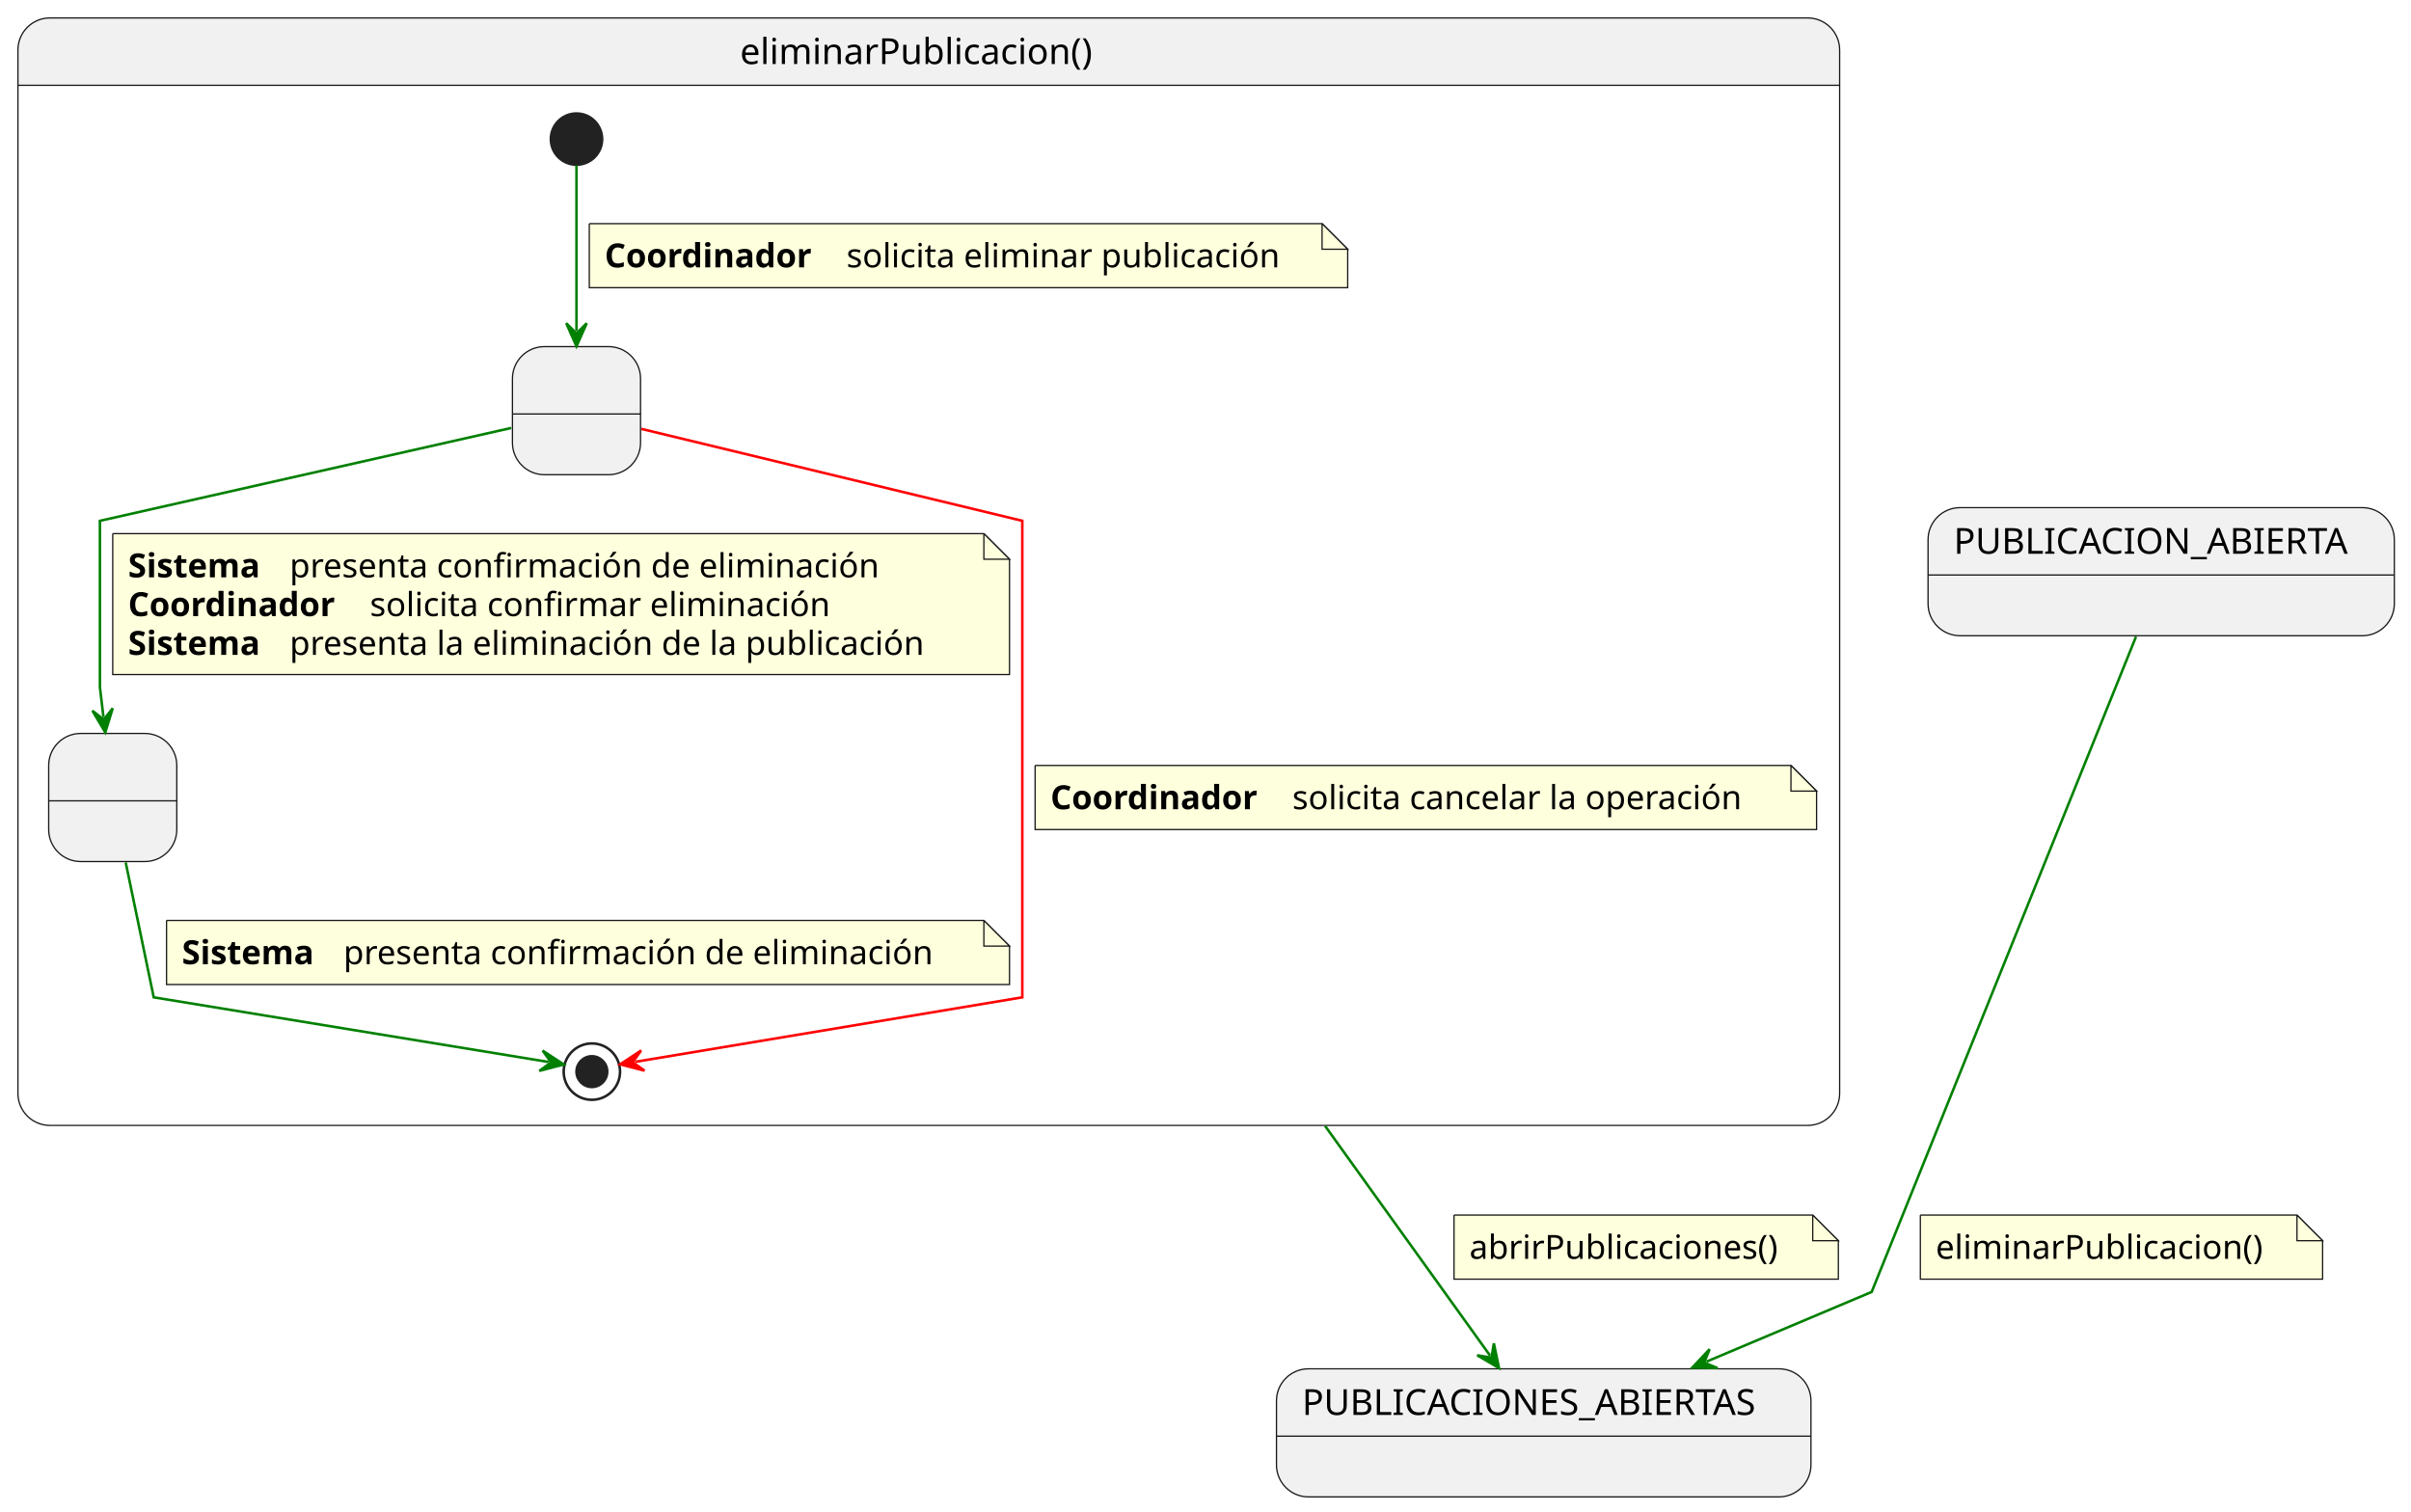
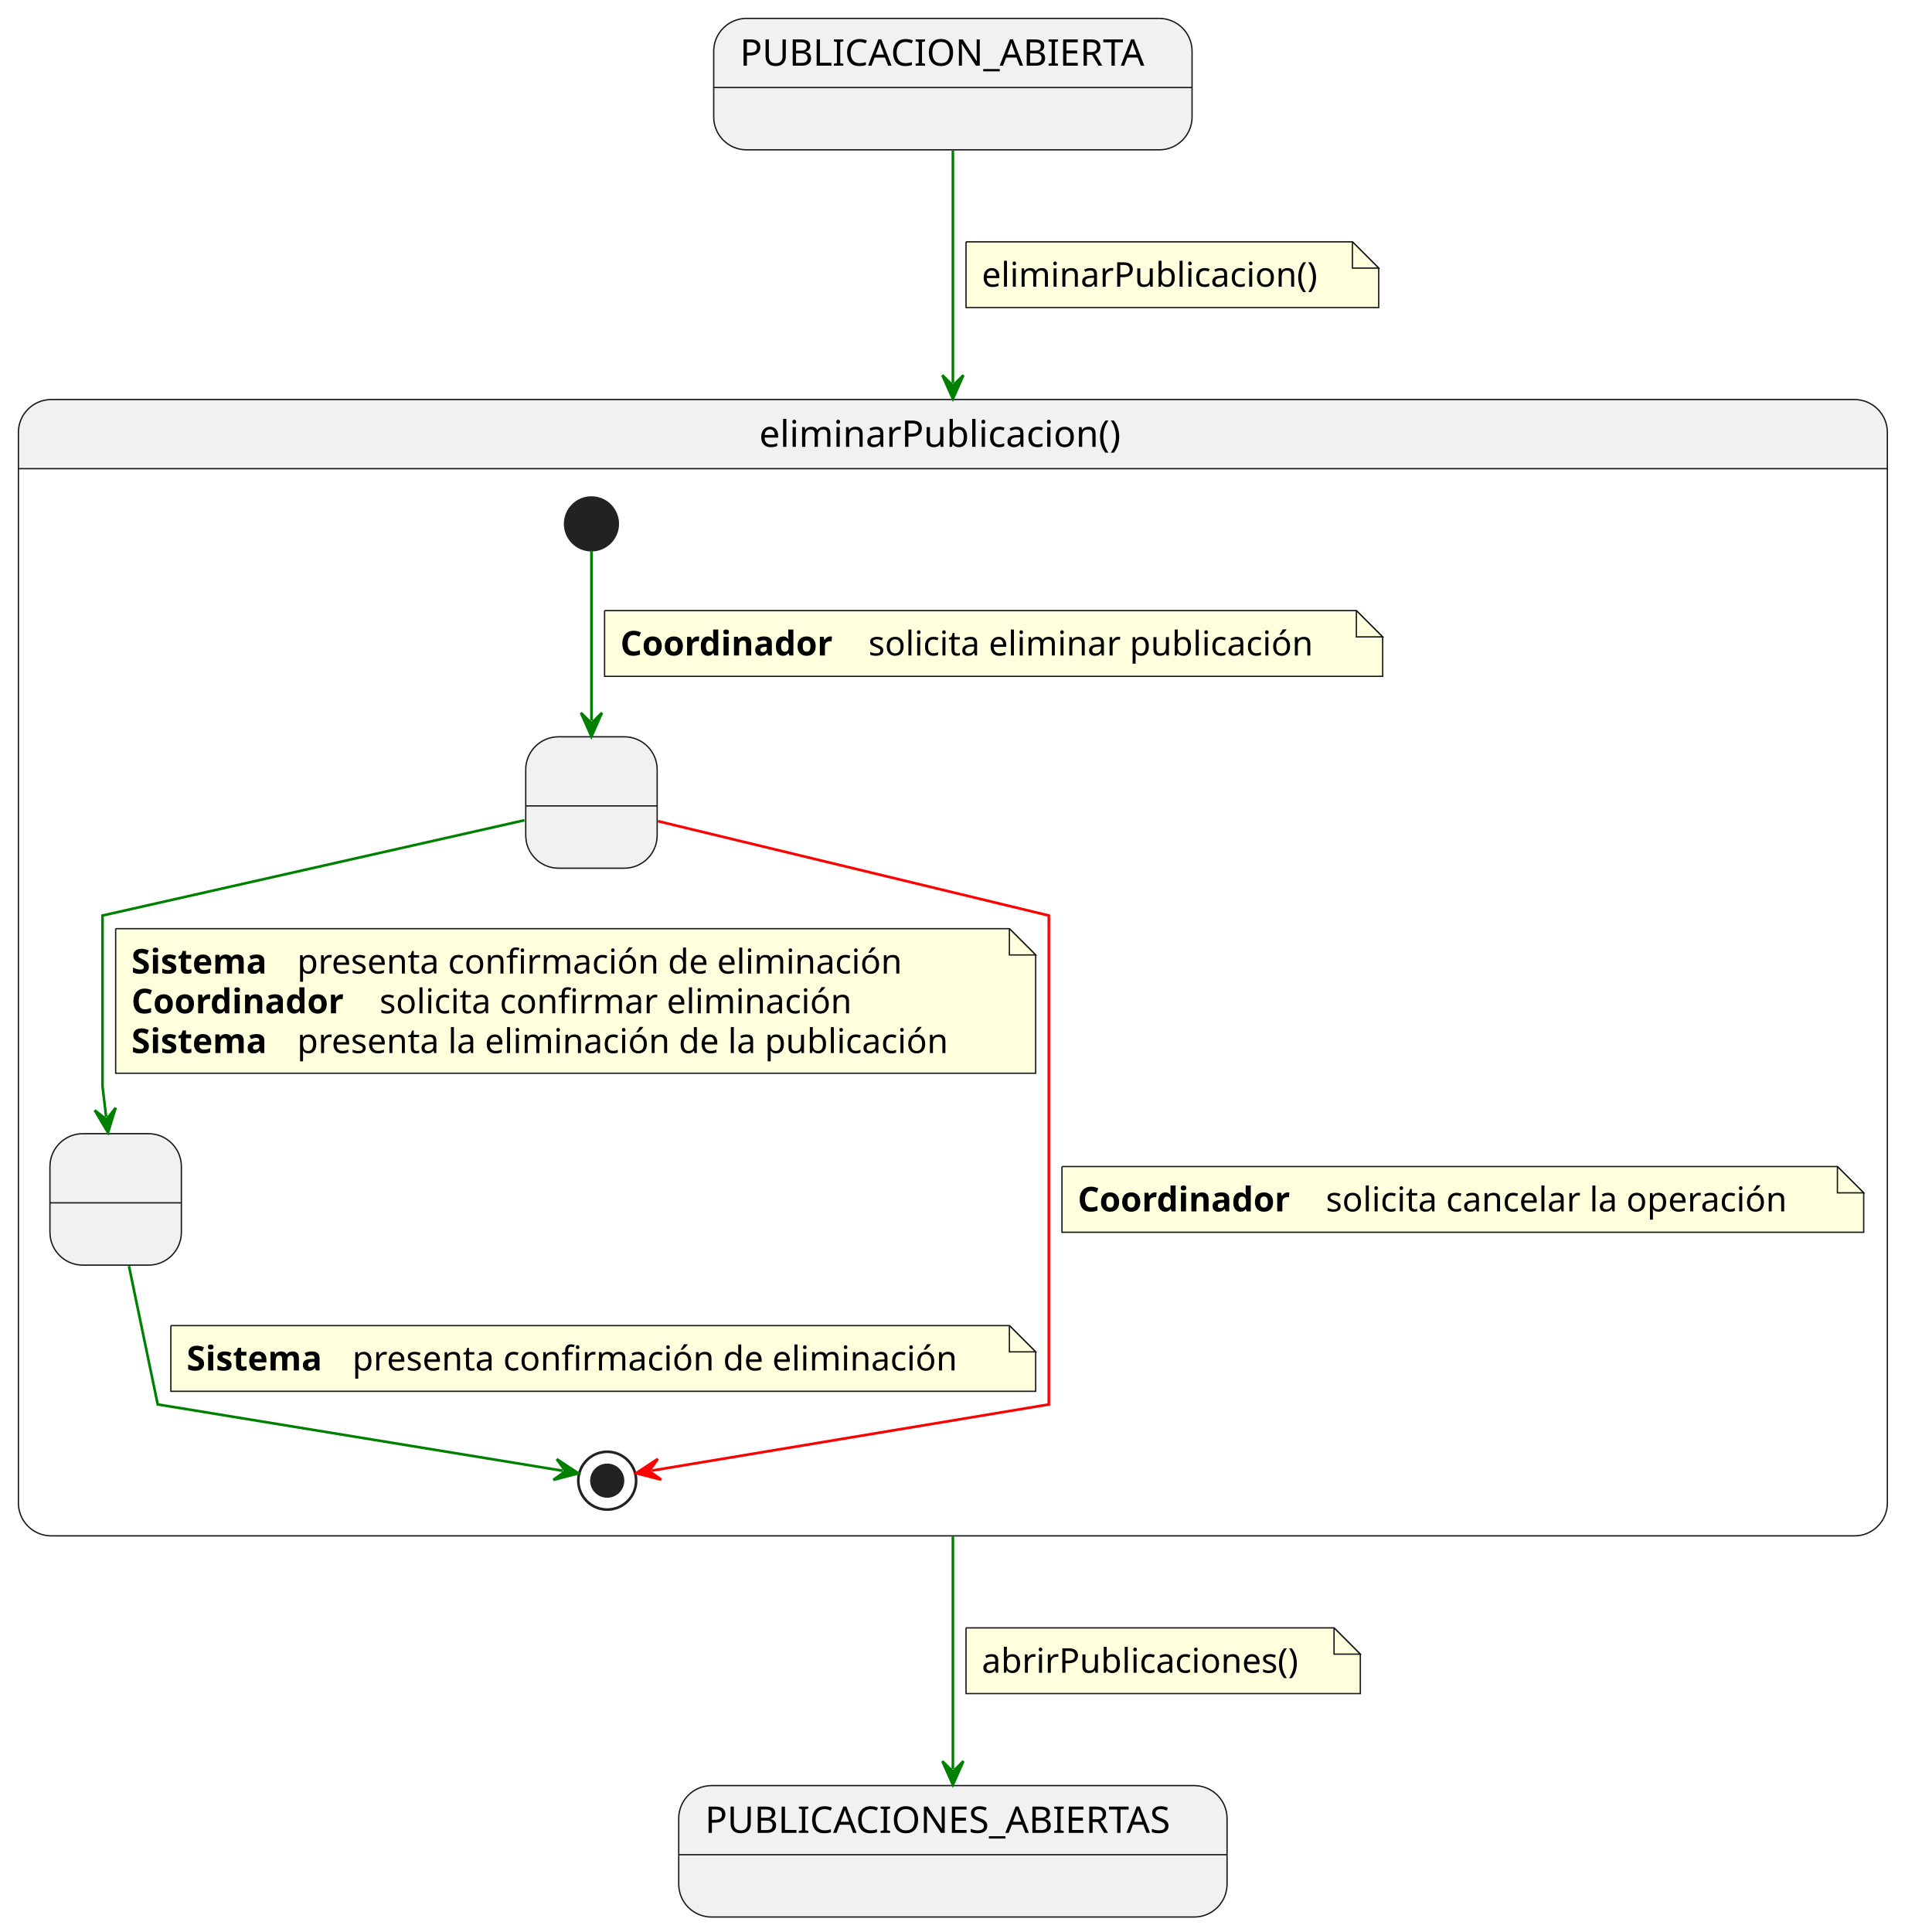
- <svg xmlns="http://www.w3.org/2000/svg" contentStyleType="text/css" data-diagram-type="STATE" height="590px" preserveAspectRatio="none" style="width:941px;height:590px;background:#FFFFFF;" version="1.1" viewBox="0 0 941 590" width="941px" zoomAndPan="magnify">
+ <svg xmlns="http://www.w3.org/2000/svg" contentStyleType="text/css" data-diagram-type="STATE" height="735px" preserveAspectRatio="none" style="width:731px;height:735px;background:#FFFFFF;" version="1.1" viewBox="0 0 731 735" width="731px" zoomAndPan="magnify">
  <defs />
  <g>
-     <path d="M19.5,7 L705.5,7 A12.5,12.5 0 0 1 718,19.5 L718,33.297 L7,33.297 L7,19.5 A12.5,12.5 0 0 1 19.5,7" fill="#F1F1F1" />
-     <rect fill="none" height="432.297" rx="12.5" ry="12.5" style="stroke:#181818;stroke-width:0.5;" width="711" x="7" y="7" />
-     <line style="stroke:#181818;stroke-width:0.5;" x1="7" x2="718" y1="33.297" y2="33.297" />
-     <text fill="#000000" font-family="sans-serif" font-size="14" lengthAdjust="spacing" textLength="147.335" x="288.832" y="24.995">eliminarPublicacion()</text>
    <g>
-       <rect fill="#F1F1F1" height="50" rx="12.5" ry="12.5" style="stroke:#181818;stroke-width:0.5;" width="50" x="200" y="135.297" />
-       <line style="stroke:#181818;stroke-width:0.5;" x1="200" x2="250" y1="161.594" y2="161.594" />
-       <text fill="#000000" font-family="sans-serif" font-size="14" lengthAdjust="spacing" textLength="4.45" x="222.775" y="153.292"> </text>
+       <rect fill="#F1F1F1" height="50" rx="12.5" ry="12.5" style="stroke:#181818;stroke-width:0.5;" width="181.984" x="271.51" y="7" />
+       <line style="stroke:#181818;stroke-width:0.5;" x1="271.51" x2="453.494" y1="33.297" y2="33.297" />
+       <text fill="#000000" font-family="sans-serif" font-size="14" lengthAdjust="spacing" textLength="161.984" x="281.51" y="24.995">PUBLICACION_ABIERTA</text>
+     </g>
+     <path d="M19.5,152 L705.5,152 A12.5,12.5 0 0 1 718,164.5 L718,178.297 L7,178.297 L7,164.5 A12.5,12.5 0 0 1 19.5,152" fill="#F1F1F1" />
+     <rect fill="none" height="432.297" rx="12.5" ry="12.5" style="stroke:#181818;stroke-width:0.5;" width="711" x="7" y="152" />
+     <line style="stroke:#181818;stroke-width:0.5;" x1="7" x2="718" y1="178.297" y2="178.297" />
+     <text fill="#000000" font-family="sans-serif" font-size="14" lengthAdjust="spacing" textLength="147.335" x="288.832" y="169.995">eliminarPublicacion()</text>
+     <g>
+       <rect fill="#F1F1F1" height="50" rx="12.5" ry="12.5" style="stroke:#181818;stroke-width:0.5;" width="50" x="200" y="280.297" />
+       <line style="stroke:#181818;stroke-width:0.5;" x1="200" x2="250" y1="306.594" y2="306.594" />
+       <text fill="#000000" font-family="sans-serif" font-size="14" lengthAdjust="spacing" textLength="4.45" x="222.775" y="298.292"> </text>
    </g>
    <g>
-       <rect fill="#F1F1F1" height="50" rx="12.5" ry="12.5" style="stroke:#181818;stroke-width:0.5;" width="50" x="19" y="286.297" />
-       <line style="stroke:#181818;stroke-width:0.5;" x1="19" x2="69" y1="312.594" y2="312.594" />
-       <text fill="#000000" font-family="sans-serif" font-size="14" lengthAdjust="spacing" textLength="4.45" x="41.775" y="304.292"> </text>
+       <rect fill="#F1F1F1" height="50" rx="12.5" ry="12.5" style="stroke:#181818;stroke-width:0.5;" width="50" x="19" y="431.297" />
+       <line style="stroke:#181818;stroke-width:0.5;" x1="19" x2="69" y1="457.594" y2="457.594" />
+       <text fill="#000000" font-family="sans-serif" font-size="14" lengthAdjust="spacing" textLength="4.45" x="41.775" y="449.292"> </text>
    </g>
-     <ellipse cx="225" cy="54.297" fill="#222222" rx="10" ry="10" style="stroke:#222222;stroke-width:1;" />
-     <ellipse cx="231" cy="418.297" fill="none" rx="11" ry="11" style="stroke:#222222;stroke-width:1;" />
-     <ellipse cx="231" cy="418.297" fill="#222222" rx="6" ry="6" style="stroke:#222222;stroke-width:1;" />
-     <g class="link" data-entity-1="ent0002" data-entity-2="ent0003" data-link-type="dependency" data-source-line="8" id="lnk3">
-       <path d="M225,64.527 C225,80.237 225,106.657 225,129.167" fill="none" id="*start*eliminarPublicacion-to-ConfirmandoEliminacion" style="stroke:#008000;stroke-width:1;" />
-       <polygon fill="#008000" points="225,135.167,229,126.167,225,130.167,221,126.167,225,135.167" style="stroke:#008000;stroke-width:1;" />
-       <path d="M230,87.297 L230,112.297 L526,112.297 L526,97.297 L516,87.297 L230,87.297" fill="#FEFFDD" style="stroke:#181818;stroke-width:0.5;" />
-       <path d="M516,87.297 L516,97.297 L526,97.297 L516,87.297" fill="#FEFFDD" style="stroke:#181818;stroke-width:0.5;" />
-       <text fill="#000000" font-family="sans-serif" font-size="13" font-weight="bold" lengthAdjust="spacing" textLength="90.251" x="236" y="104.364">Coordinador</text>
-       <text fill="#000000" font-family="sans-serif" font-size="13" lengthAdjust="spacing" textLength="181.118" x="330.383" y="104.364">solicita eliminar publicación</text>
+     <ellipse cx="225" cy="199.297" fill="#222222" rx="10" ry="10" style="stroke:#222222;stroke-width:1;" />
+     <ellipse cx="231" cy="563.297" fill="none" rx="11" ry="11" style="stroke:#222222;stroke-width:1;" />
+     <ellipse cx="231" cy="563.297" fill="#222222" rx="6" ry="6" style="stroke:#222222;stroke-width:1;" />
+     <g class="link" data-entity-1="ent0003" data-entity-2="ent0004" data-link-type="dependency" data-source-line="14" id="lnk4">
+       <path d="M225,209.527 C225,225.237 225,251.657 225,274.167" fill="none" id="*start*eliminarPublicacion-to-ConfirmandoEliminacion" style="stroke:#008000;stroke-width:1;" />
+       <polygon fill="#008000" points="225,280.167,229,271.167,225,275.167,221,271.167,225,280.167" style="stroke:#008000;stroke-width:1;" />
+       <path d="M230,232.297 L230,257.297 L526,257.297 L526,242.297 L516,232.297 L230,232.297" fill="#FEFFDD" style="stroke:#181818;stroke-width:0.5;" />
+       <path d="M516,232.297 L516,242.297 L526,242.297 L516,232.297" fill="#FEFFDD" style="stroke:#181818;stroke-width:0.5;" />
+       <text fill="#000000" font-family="sans-serif" font-size="13" font-weight="bold" lengthAdjust="spacing" textLength="90.251" x="236" y="249.364">Coordinador</text>
+       <text fill="#000000" font-family="sans-serif" font-size="13" lengthAdjust="spacing" textLength="181.118" x="330.383" y="249.364">solicita eliminar publicación</text>
    </g>
-     <g class="link" data-entity-1="ent0003" data-entity-2="ent0004" data-link-type="dependency" data-source-line="13" id="lnk4">
-       <path d="M199.53,167.047 C148.59,178.547 39,203.297 39,203.297 C39,203.297 39,268.297 39,268.297 C39,268.297 39.281,270.669 40.381,279.909" fill="none" id="ConfirmandoEliminacion-to-PublicacionEliminada" style="stroke:#008000;stroke-width:1;" />
-       <polygon fill="#008000" points="41.09,285.867,43.998,276.457,40.499,280.902,36.054,277.403,41.09,285.867" style="stroke:#008000;stroke-width:1;" />
-       <path d="M44,208.297 L44,263.297 L394,263.297 L394,218.297 L384,208.297 L44,208.297" fill="#FEFFDD" style="stroke:#181818;stroke-width:0.5;" />
-       <path d="M384,208.297 L384,218.297 L394,218.297 L384,208.297" fill="#FEFFDD" style="stroke:#181818;stroke-width:0.5;" />
-       <text fill="#000000" font-family="sans-serif" font-size="13" font-weight="bold" lengthAdjust="spacing" textLength="58.906" x="50" y="225.364">Sistema</text>
-       <text fill="#000000" font-family="sans-serif" font-size="13" lengthAdjust="spacing" textLength="245.426" x="113.039" y="225.364">presenta confirmación de eliminación</text>
-       <text fill="#000000" font-family="sans-serif" font-size="13" font-weight="bold" lengthAdjust="spacing" textLength="90.251" x="50" y="240.497">Coordinador</text>
-       <text fill="#000000" font-family="sans-serif" font-size="13" lengthAdjust="spacing" textLength="191.541" x="144.383" y="240.497">solicita confirmar eliminación</text>
-       <text fill="#000000" font-family="sans-serif" font-size="13" font-weight="bold" lengthAdjust="spacing" textLength="58.906" x="50" y="255.629">Sistema</text>
-       <text fill="#000000" font-family="sans-serif" font-size="13" lengthAdjust="spacing" textLength="266.424" x="113.039" y="255.629">presenta la eliminación de la publicación</text>
+     <g class="link" data-entity-1="ent0004" data-entity-2="ent0005" data-link-type="dependency" data-source-line="19" id="lnk5">
+       <path d="M199.53,312.047 C148.59,323.547 39,348.297 39,348.297 C39,348.297 39,413.297 39,413.297 C39,413.297 39.281,415.669 40.381,424.909" fill="none" id="ConfirmandoEliminacion-to-PublicacionEliminada" style="stroke:#008000;stroke-width:1;" />
+       <polygon fill="#008000" points="41.09,430.867,43.998,421.457,40.499,425.902,36.054,422.403,41.09,430.867" style="stroke:#008000;stroke-width:1;" />
+       <path d="M44,353.297 L44,408.297 L394,408.297 L394,363.297 L384,353.297 L44,353.297" fill="#FEFFDD" style="stroke:#181818;stroke-width:0.5;" />
+       <path d="M384,353.297 L384,363.297 L394,363.297 L384,353.297" fill="#FEFFDD" style="stroke:#181818;stroke-width:0.5;" />
+       <text fill="#000000" font-family="sans-serif" font-size="13" font-weight="bold" lengthAdjust="spacing" textLength="58.906" x="50" y="370.364">Sistema</text>
+       <text fill="#000000" font-family="sans-serif" font-size="13" lengthAdjust="spacing" textLength="245.426" x="113.039" y="370.364">presenta confirmación de eliminación</text>
+       <text fill="#000000" font-family="sans-serif" font-size="13" font-weight="bold" lengthAdjust="spacing" textLength="90.251" x="50" y="385.497">Coordinador</text>
+       <text fill="#000000" font-family="sans-serif" font-size="13" lengthAdjust="spacing" textLength="191.541" x="144.383" y="385.497">solicita confirmar eliminación</text>
+       <text fill="#000000" font-family="sans-serif" font-size="13" font-weight="bold" lengthAdjust="spacing" textLength="58.906" x="50" y="400.629">Sistema</text>
+       <text fill="#000000" font-family="sans-serif" font-size="13" lengthAdjust="spacing" textLength="266.424" x="113.039" y="400.629">presenta la eliminación de la publicación</text>
    </g>
-     <g class="link" data-entity-1="ent0003" data-entity-2="ent0005" data-link-type="dependency" data-source-line="20" id="lnk6">
-       <path d="M250.3,167.407 C298.56,179.057 399,203.297 399,203.297 C399,203.297 399,389.297 399,389.297 C399,389.297 285.318,408.24 247.938,414.471" fill="none" id="ConfirmandoEliminacion-to-*end*eliminarPublicacion" style="stroke:#FF0000;stroke-width:1;" />
-       <polygon fill="#FF0000" points="242.02,415.457,251.555,417.923,246.952,414.635,250.24,410.032,242.02,415.457" style="stroke:#FF0000;stroke-width:1;" />
-       <path d="M404,298.797 L404,323.797 L709,323.797 L709,308.797 L699,298.797 L404,298.797" fill="#FEFFDD" style="stroke:#181818;stroke-width:0.5;" />
-       <path d="M699,298.797 L699,308.797 L709,308.797 L699,298.797" fill="#FEFFDD" style="stroke:#181818;stroke-width:0.5;" />
-       <text fill="#000000" font-family="sans-serif" font-size="13" font-weight="bold" lengthAdjust="spacing" textLength="90.251" x="410" y="315.864">Coordinador</text>
-       <text fill="#000000" font-family="sans-serif" font-size="13" lengthAdjust="spacing" textLength="189.636" x="504.383" y="315.864">solicita cancelar la operación</text>
+     <g class="link" data-entity-1="ent0004" data-entity-2="ent0006" data-link-type="dependency" data-source-line="26" id="lnk7">
+       <path d="M250.3,312.407 C298.56,324.057 399,348.297 399,348.297 C399,348.297 399,534.297 399,534.297 C399,534.297 285.318,553.24 247.938,559.471" fill="none" id="ConfirmandoEliminacion-to-*end*eliminarPublicacion" style="stroke:#FF0000;stroke-width:1;" />
+       <polygon fill="#FF0000" points="242.02,560.457,251.555,562.923,246.952,559.635,250.24,555.032,242.02,560.457" style="stroke:#FF0000;stroke-width:1;" />
+       <path d="M404,443.797 L404,468.797 L709,468.797 L709,453.797 L699,443.797 L404,443.797" fill="#FEFFDD" style="stroke:#181818;stroke-width:0.5;" />
+       <path d="M699,443.797 L699,453.797 L709,453.797 L699,443.797" fill="#FEFFDD" style="stroke:#181818;stroke-width:0.5;" />
+       <text fill="#000000" font-family="sans-serif" font-size="13" font-weight="bold" lengthAdjust="spacing" textLength="90.251" x="410" y="460.864">Coordinador</text>
+       <text fill="#000000" font-family="sans-serif" font-size="13" lengthAdjust="spacing" textLength="189.636" x="504.383" y="460.864">solicita cancelar la operación</text>
    </g>
-     <g class="link" data-entity-1="ent0004" data-entity-2="ent0005" data-link-type="dependency" data-source-line="25" id="lnk7">
-       <path d="M49.06,336.657 C53.75,359.217 60,389.297 60,389.297 C60,389.297 176.379,408.357 214.119,414.537" fill="none" id="PublicacionEliminada-to-*end*eliminarPublicacion" style="stroke:#008000;stroke-width:1;" />
-       <polygon fill="#008000" points="220.04,415.507,211.805,410.105,215.106,414.699,210.512,418,220.04,415.507" style="stroke:#008000;stroke-width:1;" />
-       <path d="M65,359.297 L65,384.297 L394,384.297 L394,369.297 L384,359.297 L65,359.297" fill="#FEFFDD" style="stroke:#181818;stroke-width:0.5;" />
-       <path d="M384,359.297 L384,369.297 L394,369.297 L384,359.297" fill="#FEFFDD" style="stroke:#181818;stroke-width:0.5;" />
-       <text fill="#000000" font-family="sans-serif" font-size="13" font-weight="bold" lengthAdjust="spacing" textLength="58.906" x="71" y="376.364">Sistema</text>
-       <text fill="#000000" font-family="sans-serif" font-size="13" lengthAdjust="spacing" textLength="245.426" x="134.039" y="376.364">presenta confirmación de eliminación</text>
+     <g class="link" data-entity-1="ent0005" data-entity-2="ent0006" data-link-type="dependency" data-source-line="31" id="lnk8">
+       <path d="M49.06,481.657 C53.75,504.217 60,534.297 60,534.297 C60,534.297 176.379,553.357 214.119,559.537" fill="none" id="PublicacionEliminada-to-*end*eliminarPublicacion" style="stroke:#008000;stroke-width:1;" />
+       <polygon fill="#008000" points="220.04,560.507,211.805,555.105,215.106,559.699,210.512,563,220.04,560.507" style="stroke:#008000;stroke-width:1;" />
+       <path d="M65,504.297 L65,529.297 L394,529.297 L394,514.297 L384,504.297 L65,504.297" fill="#FEFFDD" style="stroke:#181818;stroke-width:0.5;" />
+       <path d="M384,504.297 L384,514.297 L394,514.297 L384,504.297" fill="#FEFFDD" style="stroke:#181818;stroke-width:0.5;" />
+       <text fill="#000000" font-family="sans-serif" font-size="13" font-weight="bold" lengthAdjust="spacing" textLength="58.906" x="71" y="521.364">Sistema</text>
+       <text fill="#000000" font-family="sans-serif" font-size="13" lengthAdjust="spacing" textLength="245.426" x="134.039" y="521.364">presenta confirmación de eliminación</text>
    </g>
    <g>
-       <rect fill="#F1F1F1" height="50" rx="12.5" ry="12.5" style="stroke:#181818;stroke-width:0.5;" width="181.984" x="752.51" y="198.15" />
-       <line style="stroke:#181818;stroke-width:0.5;" x1="752.51" x2="934.494" y1="224.447" y2="224.447" />
-       <text fill="#000000" font-family="sans-serif" font-size="14" lengthAdjust="spacing" textLength="161.984" x="762.51" y="216.145">PUBLICACION_ABIERTA</text>
+       <rect fill="#F1F1F1" height="50" rx="12.5" ry="12.5" style="stroke:#181818;stroke-width:0.5;" width="208.603" x="258.2" y="679.3" />
+       <line style="stroke:#181818;stroke-width:0.5;" x1="258.2" x2="466.803" y1="705.597" y2="705.597" />
+       <text fill="#000000" font-family="sans-serif" font-size="14" lengthAdjust="spacing" textLength="188.603" x="268.2" y="697.295">PUBLICACIONES_ABIERTAS</text>
    </g>
-     <g>
-       <rect fill="#F1F1F1" height="50" rx="12.5" ry="12.5" style="stroke:#181818;stroke-width:0.5;" width="208.603" x="498.2" y="534.3" />
-       <line style="stroke:#181818;stroke-width:0.5;" x1="498.2" x2="706.803" y1="560.597" y2="560.597" />
-       <text fill="#000000" font-family="sans-serif" font-size="14" lengthAdjust="spacing" textLength="188.603" x="508.2" y="552.295">PUBLICACIONES_ABIERTAS</text>
+     <g class="link" data-entity-1="ent0002" data-entity-2="ent0003" data-link-type="dependency" data-source-line="4" id="lnk2">
+       <path d="M362.5,57.3 C362.5,79.15 362.5,107.61 362.5,145.74" fill="none" id="in2-to-eliminarPublicacion" style="stroke:#008000;stroke-width:1;" />
+       <polygon fill="#008000" points="362.5,151.74,366.5,142.74,362.5,146.74,358.5,142.74,362.5,151.74" style="stroke:#008000;stroke-width:1;" />
+       <path d="M367.5,92 L367.5,117 L524.5,117 L524.5,102 L514.5,92 L367.5,92" fill="#FEFFDD" style="stroke:#181818;stroke-width:0.5;" />
+       <path d="M514.5,92 L514.5,102 L524.5,102 L514.5,92" fill="#FEFFDD" style="stroke:#181818;stroke-width:0.5;" />
+       <text fill="#000000" font-family="sans-serif" font-size="13" lengthAdjust="spacing" textLength="136.811" x="373.5" y="109.067">eliminarPublicacion()</text>
    </g>
-     <g class="link" data-entity-1="ent0008" data-entity-2="ent0009" data-link-type="dependency" data-source-line="31" id="lnk10">
-       <path d="M833.67,248.52 C806.18,316.68 730.5,504.3 730.5,504.3 C730.5,504.3 699.908,517.208 666.038,531.498" fill="none" id="PUBLICACION_ABIERTA-to-PUBLICACIONES_ABIERTAS" style="stroke:#008000;stroke-width:1;" />
-       <polygon fill="#008000" points="660.51,533.83,670.357,534.017,665.117,531.886,667.247,526.646,660.51,533.83" style="stroke:#008000;stroke-width:1;" />
-       <path d="M749.5,474.3 L749.5,499.3 L906.5,499.3 L906.5,484.3 L896.5,474.3 L749.5,474.3" fill="#FEFFDD" style="stroke:#181818;stroke-width:0.5;" />
-       <path d="M896.5,474.3 L896.5,484.3 L906.5,484.3 L896.5,474.3" fill="#FEFFDD" style="stroke:#181818;stroke-width:0.5;" />
-       <text fill="#000000" font-family="sans-serif" font-size="13" lengthAdjust="spacing" textLength="136.811" x="755.5" y="491.367">eliminarPublicacion()</text>
-     </g>
-     <g class="link" data-entity-1="ent0002" data-entity-2="ent0009" data-link-type="dependency" data-source-line="36" id="lnk11">
-       <path d="M517.21,439.55 C544.6,477.69 565.849,507.277 581.549,529.127" fill="none" id="eliminarPublicacion-to-PUBLICACIONES_ABIERTAS" style="stroke:#008000;stroke-width:1;" />
-       <polygon fill="#008000" points="585.05,534,583.047,524.357,582.132,529.939,576.55,529.025,585.05,534" style="stroke:#008000;stroke-width:1;" />
-       <path d="M567.5,474.3 L567.5,499.3 L717.5,499.3 L717.5,484.3 L707.5,474.3 L567.5,474.3" fill="#FEFFDD" style="stroke:#181818;stroke-width:0.5;" />
-       <path d="M707.5,474.3 L707.5,484.3 L717.5,484.3 L707.5,474.3" fill="#FEFFDD" style="stroke:#181818;stroke-width:0.5;" />
-       <text fill="#000000" font-family="sans-serif" font-size="13" lengthAdjust="spacing" textLength="129.054" x="573.5" y="491.367">abrirPublicaciones()</text>
+     <g class="link" data-entity-1="ent0003" data-entity-2="ent0009" data-link-type="dependency" data-source-line="39" id="lnk10">
+       <path d="M362.5,584.55 C362.5,622.69 362.5,651.15 362.5,673" fill="none" id="eliminarPublicacion-to-PUBLICACIONES_ABIERTAS" style="stroke:#008000;stroke-width:1;" />
+       <polygon fill="#008000" points="362.5,679,366.5,670,362.5,674,358.5,670,362.5,679" style="stroke:#008000;stroke-width:1;" />
+       <path d="M367.5,619.3 L367.5,644.3 L517.5,644.3 L517.5,629.3 L507.5,619.3 L367.5,619.3" fill="#FEFFDD" style="stroke:#181818;stroke-width:0.5;" />
+       <path d="M507.5,619.3 L507.5,629.3 L517.5,629.3 L507.5,619.3" fill="#FEFFDD" style="stroke:#181818;stroke-width:0.5;" />
+       <text fill="#000000" font-family="sans-serif" font-size="13" lengthAdjust="spacing" textLength="129.054" x="373.5" y="636.367">abrirPublicaciones()</text>
    </g>
  </g>
</svg>
